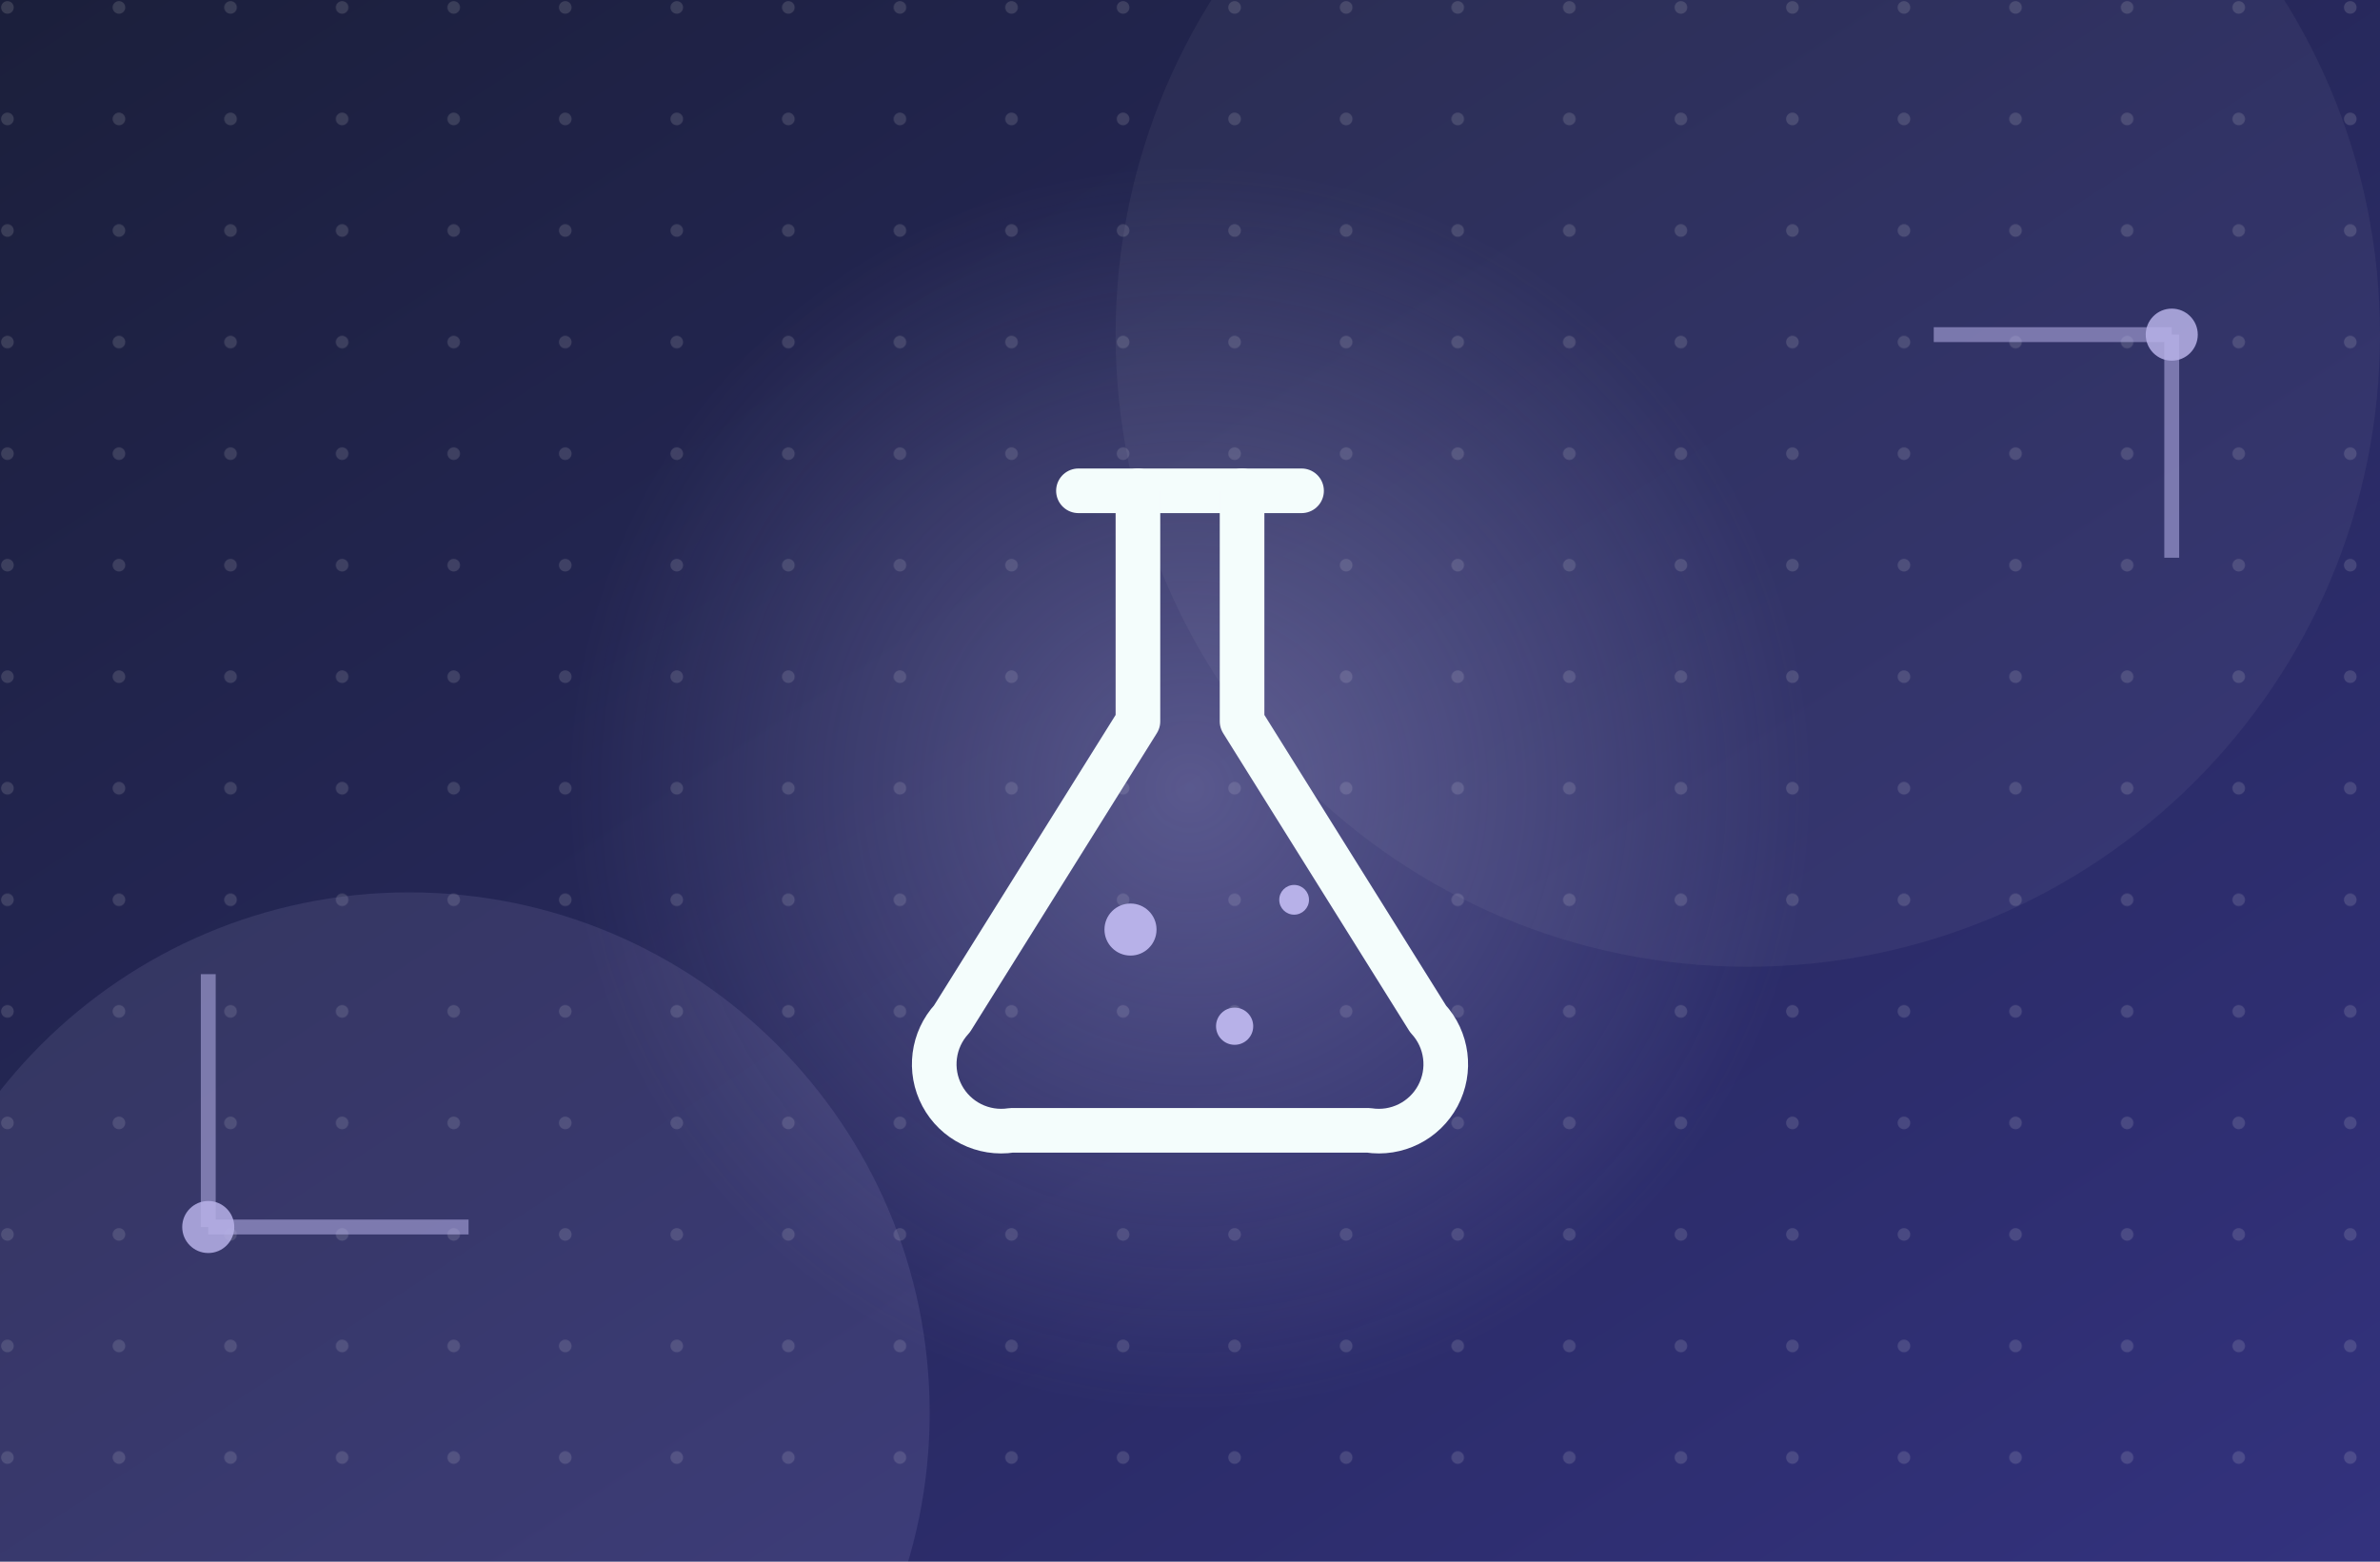
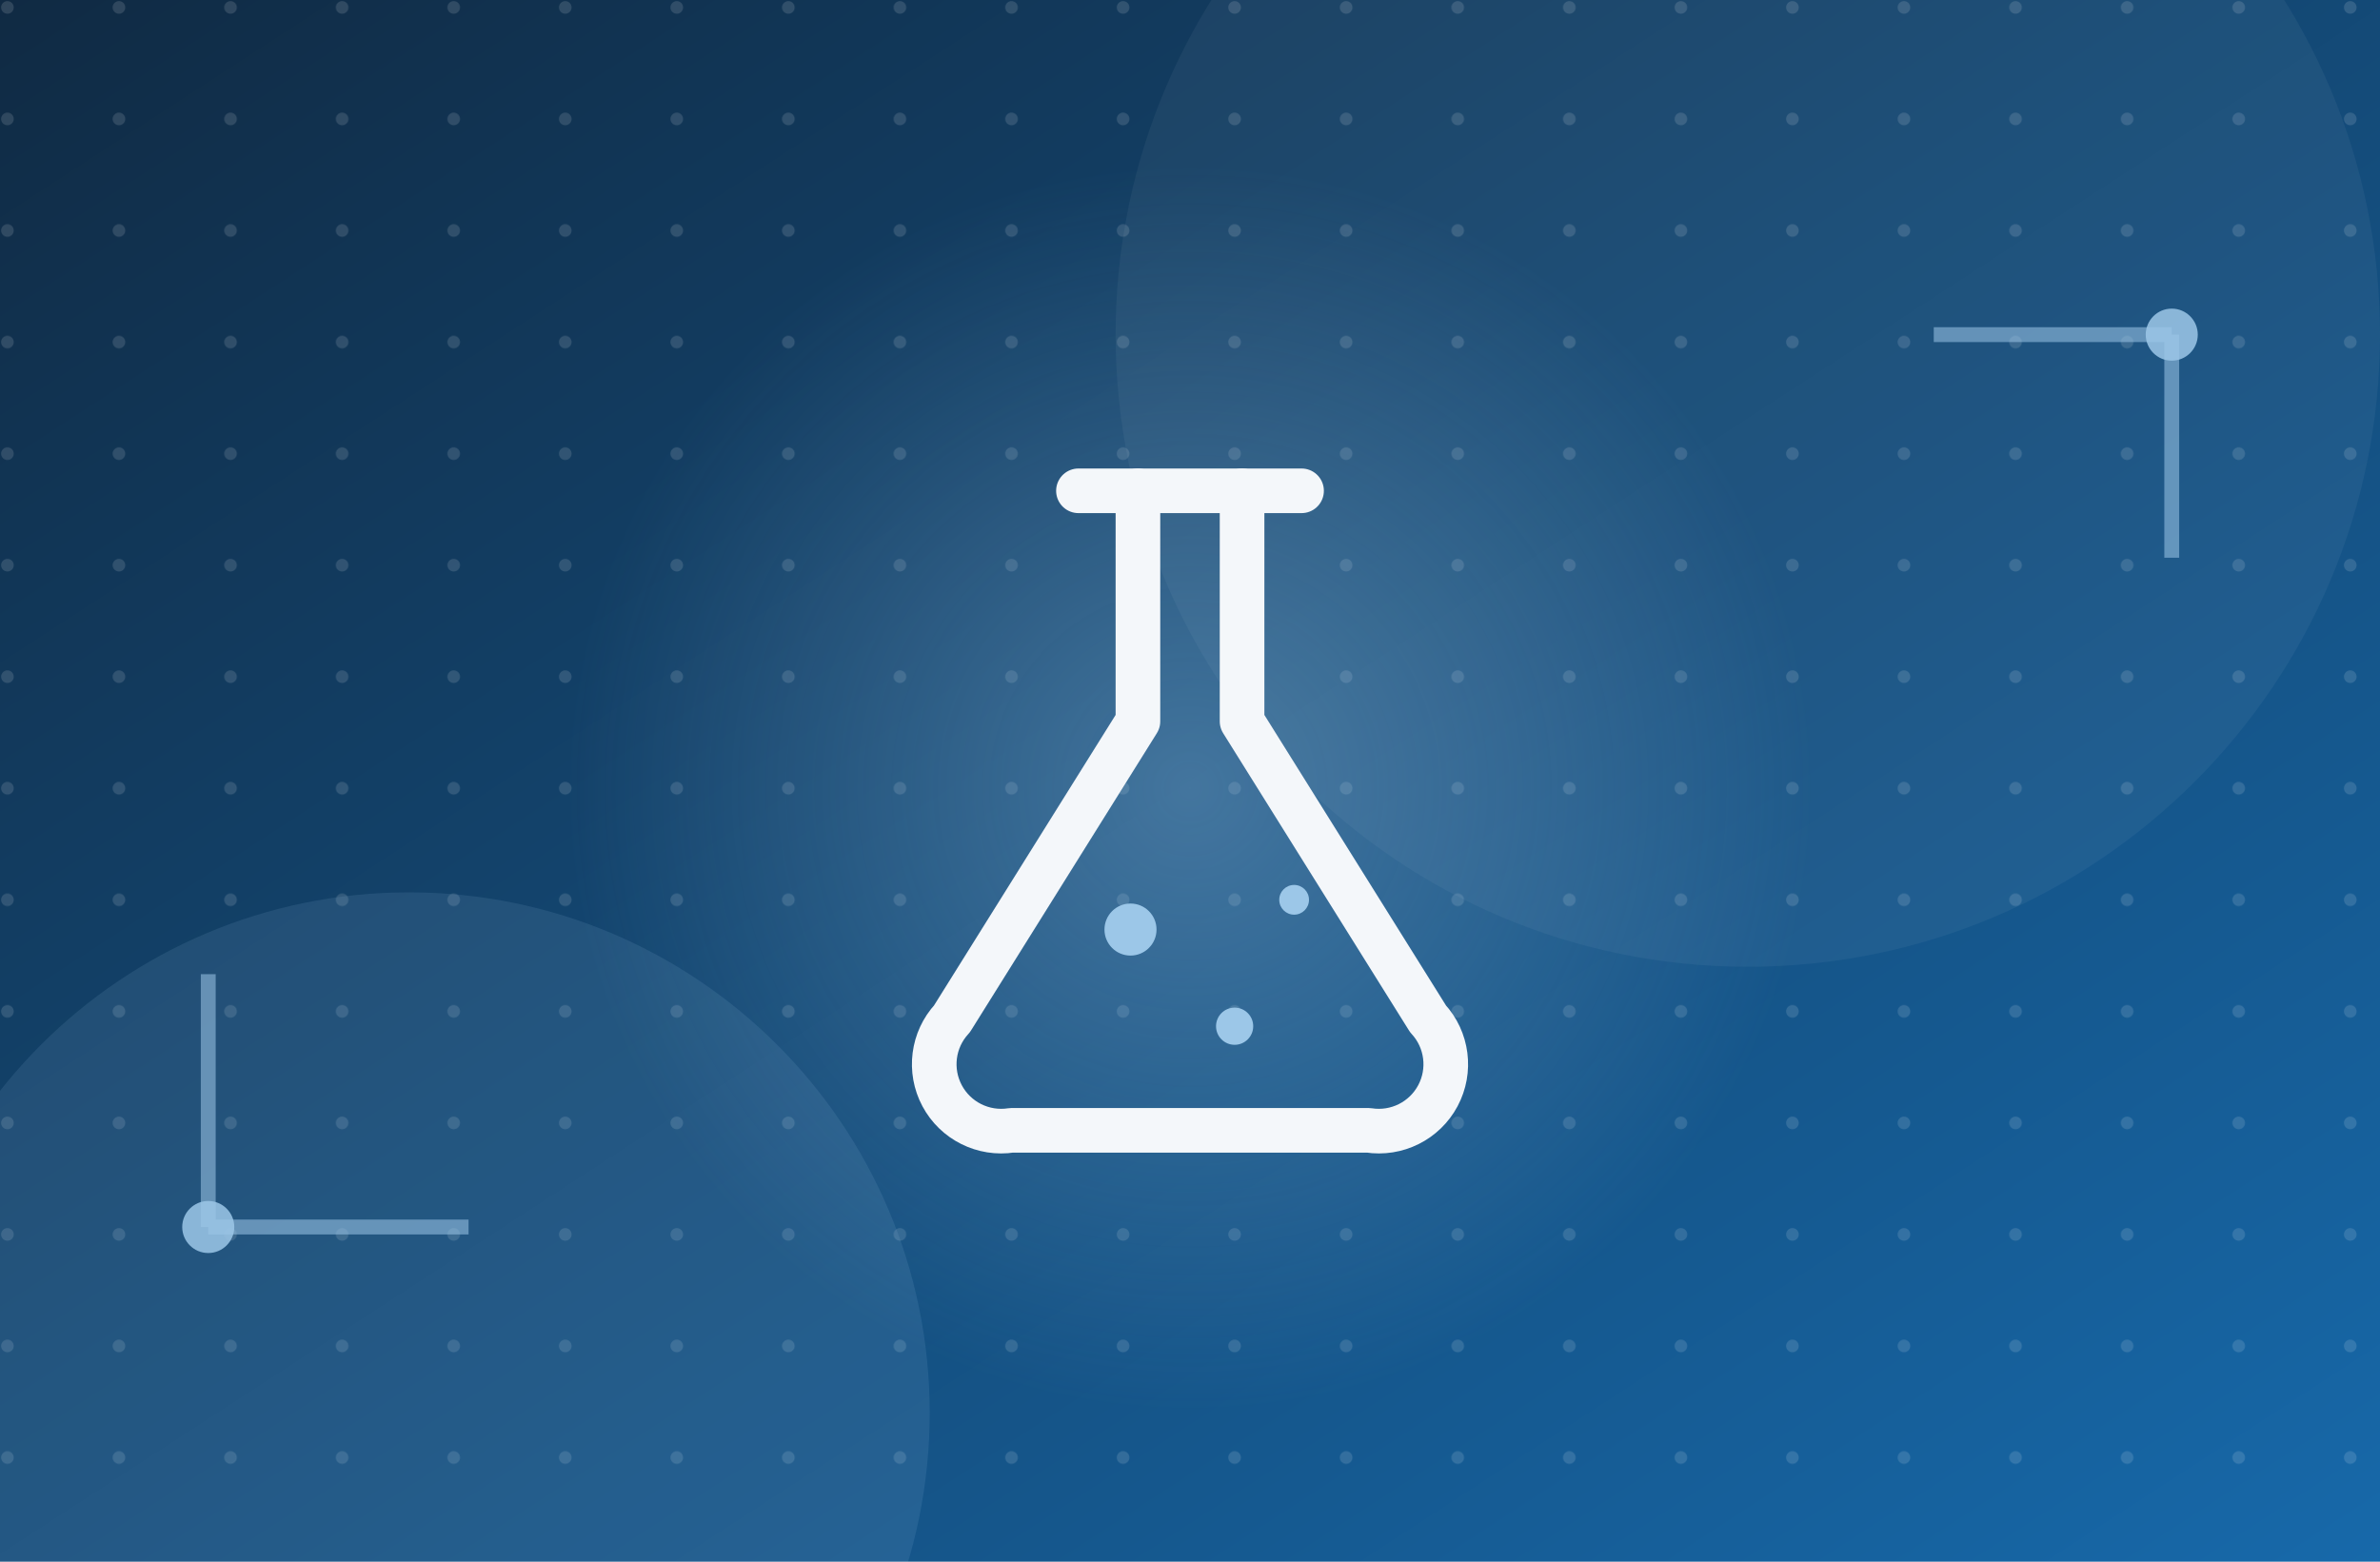
<svg xmlns="http://www.w3.org/2000/svg" viewBox="0 0 640 420" role="img" aria-label="رسم توضيحي لقسم الكيمياء التحليلية">
  <defs>
    <linearGradient id="bg" x1="0" y1="0" x2="1" y2="1">
-       <stop offset="0" stop-color="#1B1F3B" />
-       <stop offset="1" stop-color="#33327E" />
+       <stop offset="0" stop-color="#102A43" />
+       <stop offset="1" stop-color="#1769AA" />
    </linearGradient>
    <pattern id="dots" width="30" height="30" patternUnits="userSpaceOnUse">
-       <circle cx="2" cy="2" r="1.7" fill="#FFFCF6" opacity="0.13" />
+       <circle cx="2" cy="2" r="1.7" fill="#FFFFFF" opacity="0.13" />
    </pattern>
    <radialGradient id="glow" cx="0.5" cy="0.5" r="0.5">
-       <stop offset="0" stop-color="#B7B1E8" stop-opacity="0.35" />
-       <stop offset="1" stop-color="#B7B1E8" stop-opacity="0" />
+       <stop offset="0" stop-color="#9CC7E8" stop-opacity="0.35" />
+       <stop offset="1" stop-color="#9CC7E8" stop-opacity="0" />
    </radialGradient>
  </defs>
  <rect width="640" height="420" fill="url(#bg)" />
  <rect width="640" height="420" fill="url(#dots)" />
-   <circle cx="470" cy="90" r="170" fill="#FFFCF6" opacity="0.05" />
-   <circle cx="110" cy="380" r="140" fill="#B7B1E8" opacity="0.12" />
+   <circle cx="470" cy="90" r="170" fill="#FFFFFF" opacity="0.05" />
+   <circle cx="110" cy="380" r="140" fill="#9CC7E8" opacity="0.12" />
  <circle cx="320" cy="212" r="168" fill="url(#glow)" />
-   <g transform="translate(320 212)" fill="none" stroke="#f4fdfc" stroke-width="12" stroke-linecap="round" stroke-linejoin="round">
+   <g transform="translate(320 212)" fill="none" stroke="#F4F7FA" stroke-width="12" stroke-linecap="round" stroke-linejoin="round">
    <path d="M-30 -80 H30" />
    <path d="M-14 -80 V-18 L-64 62 A18 18 0 0 0 -48 92 H48 A18 18 0 0 0 64 62 L14 -18 V-80" />
-     <circle cx="-16" cy="38" r="7" fill="#B7B1E8" stroke="none" />
-     <circle cx="12" cy="64" r="5" fill="#B7B1E8" stroke="none" />
-     <circle cx="28" cy="30" r="4" fill="#B7B1E8" stroke="none" />
+     <circle cx="-16" cy="38" r="7" fill="#9CC7E8" stroke="none" />
+     <circle cx="12" cy="64" r="5" fill="#9CC7E8" stroke="none" />
+     <circle cx="28" cy="30" r="4" fill="#9CC7E8" stroke="none" />
  </g>
-   <g fill="none" stroke="#B7B1E8" stroke-width="4" opacity="0.55">
+   <g fill="none" stroke="#9CC7E8" stroke-width="4" opacity="0.55">
    <path d="M56 330 H126 M56 330 V262" />
    <path d="M584 90 H520 M584 90 V150" />
  </g>
-   <circle cx="56" cy="330" r="7" fill="#B7B1E8" opacity="0.85" />
-   <circle cx="584" cy="90" r="7" fill="#B7B1E8" opacity="0.85" />
+   <circle cx="56" cy="330" r="7" fill="#9CC7E8" opacity="0.85" />
+   <circle cx="584" cy="90" r="7" fill="#9CC7E8" opacity="0.85" />
</svg>
